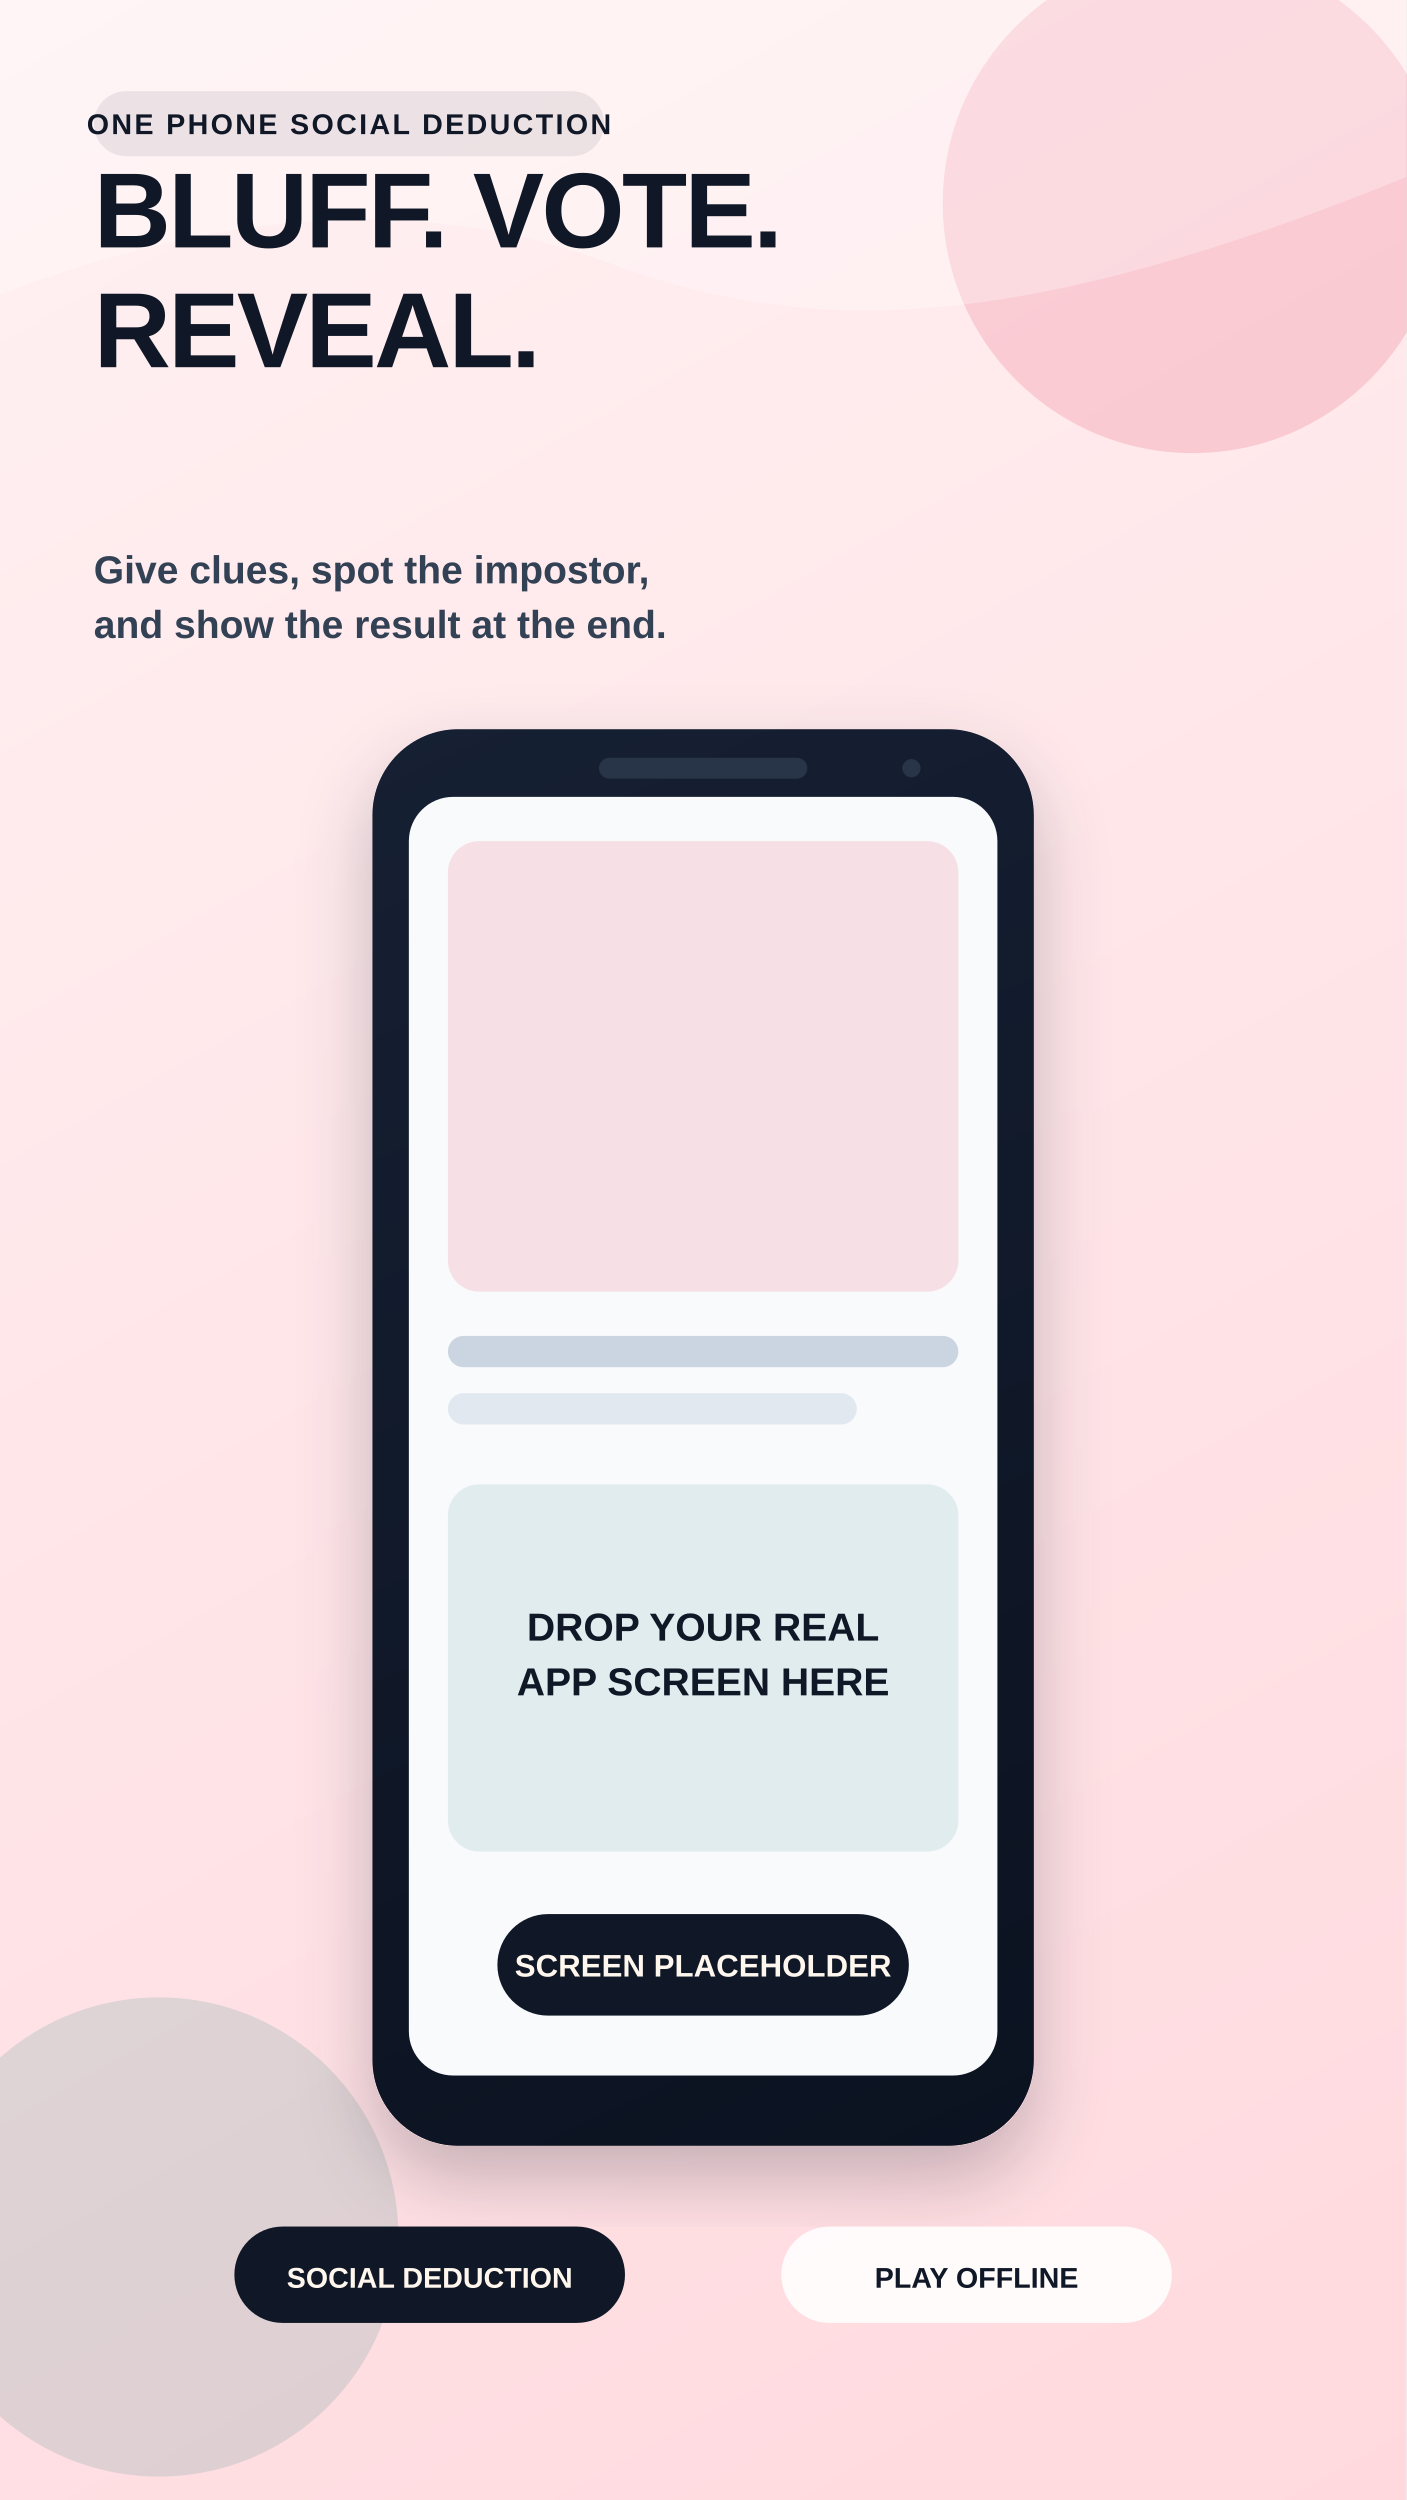
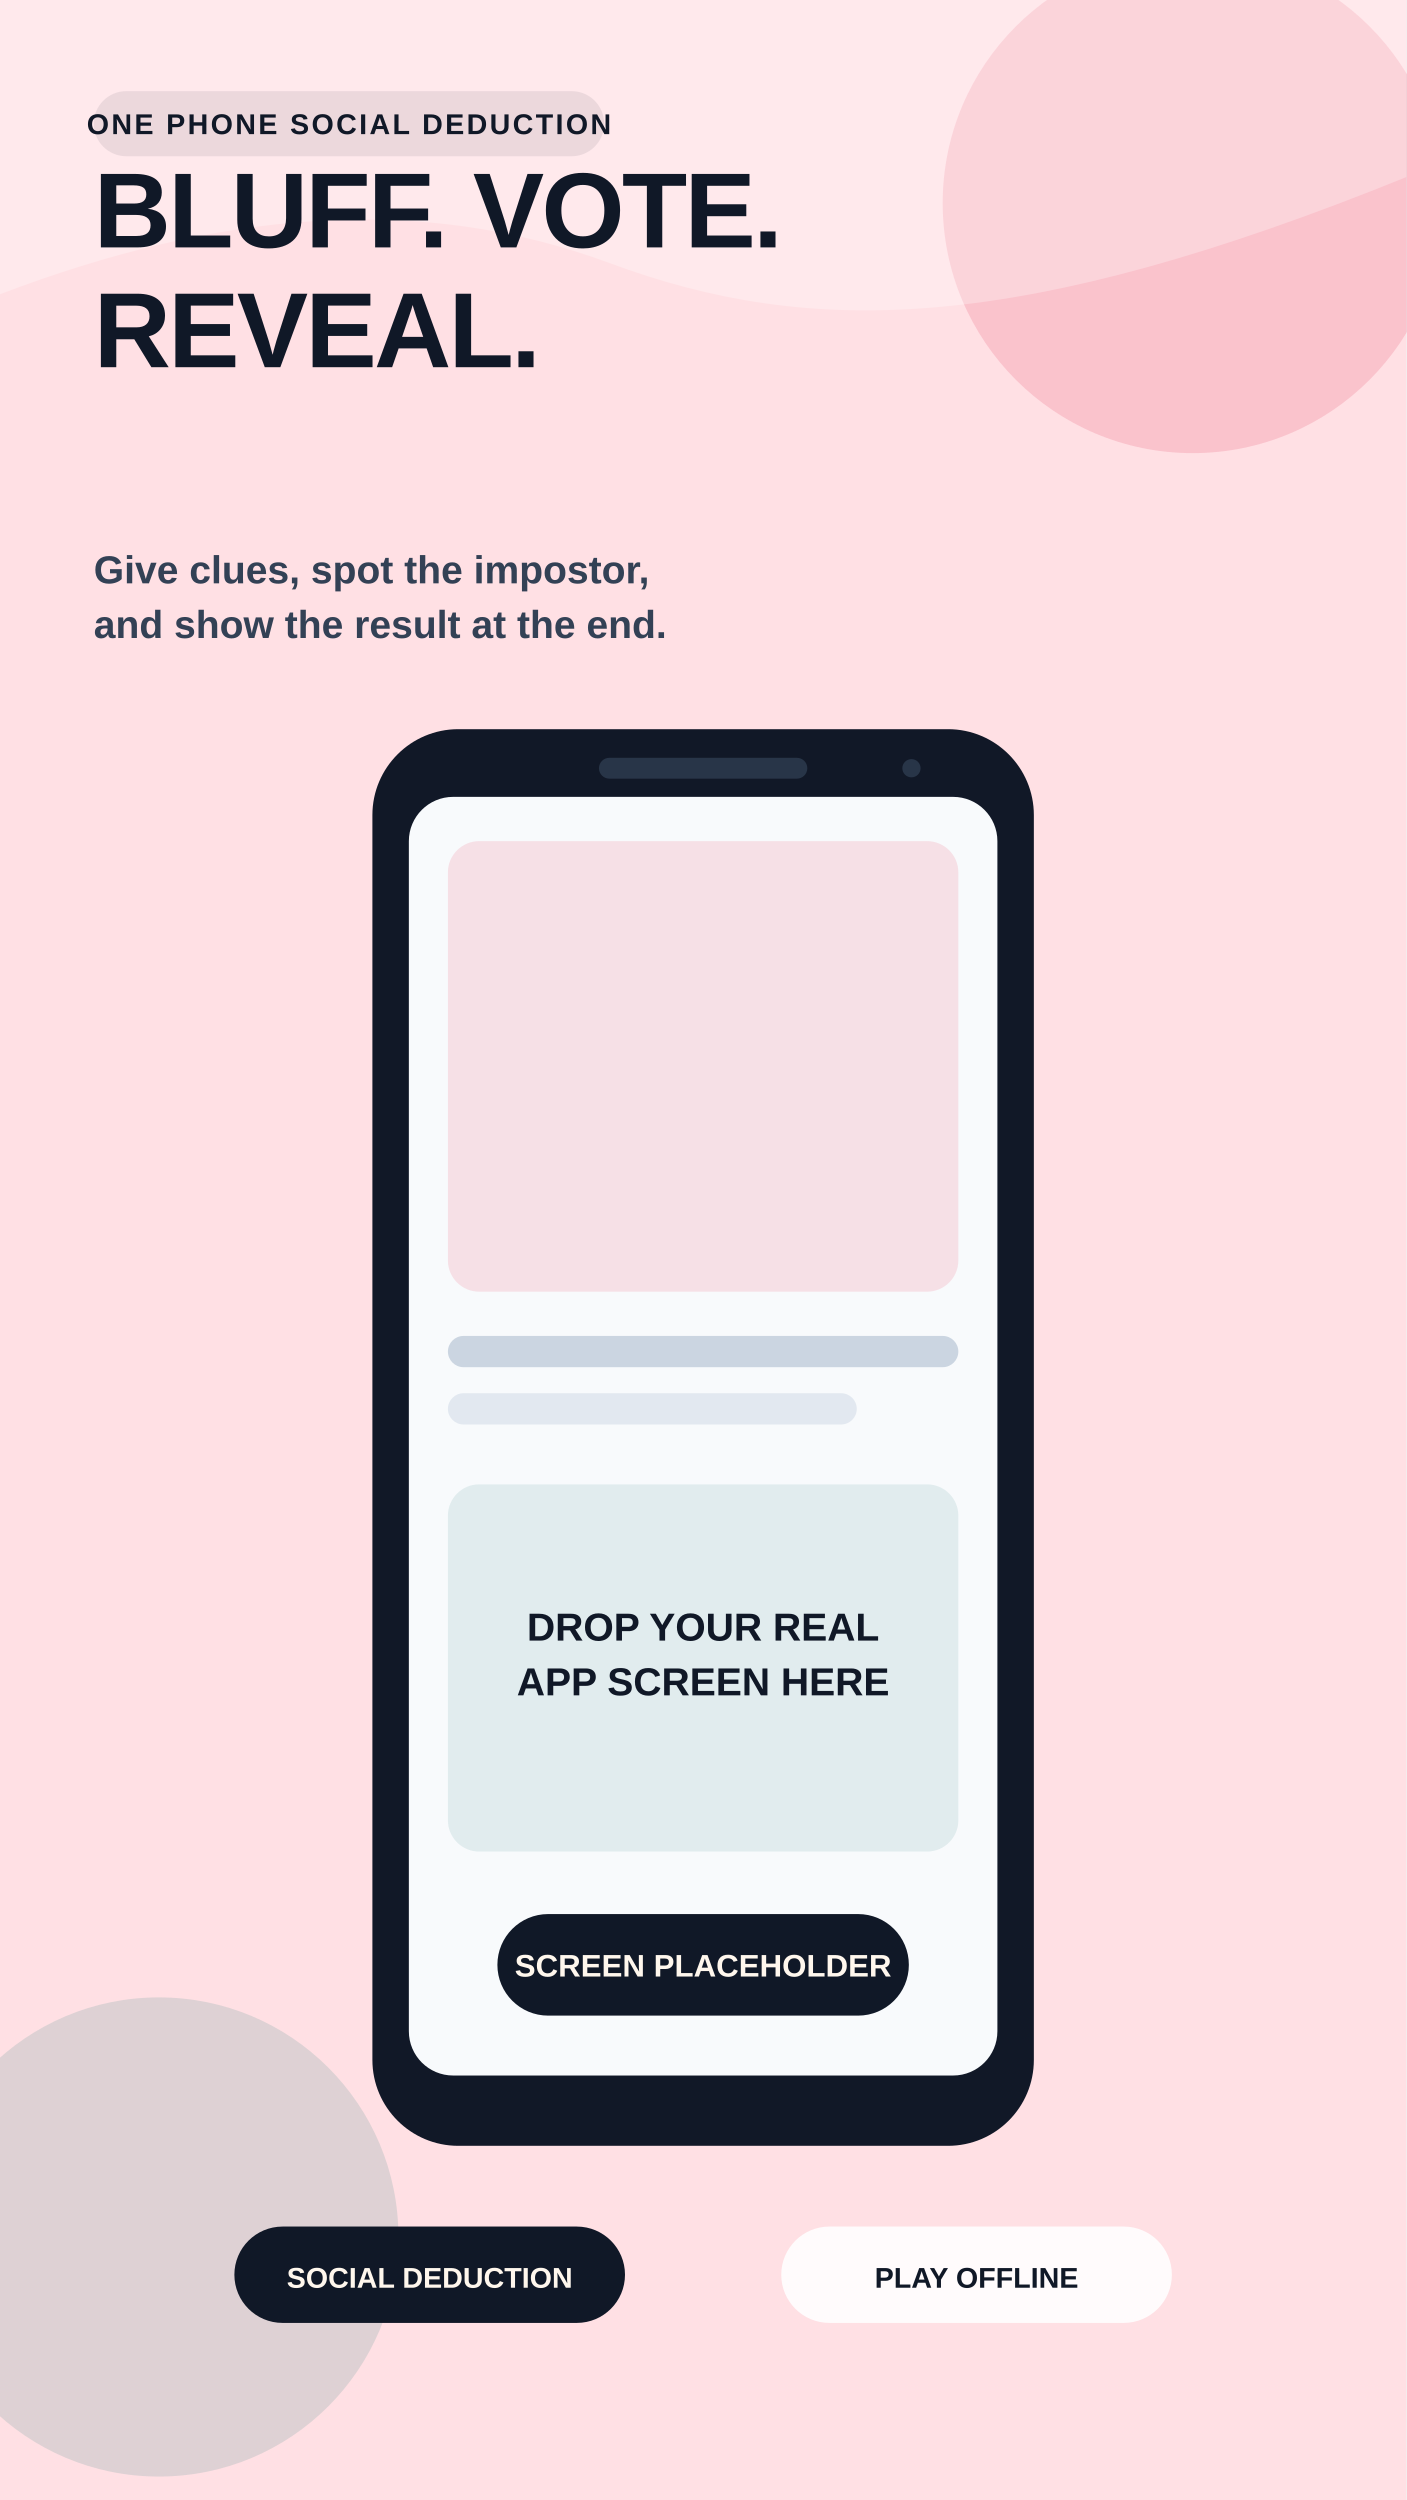
<svg xmlns="http://www.w3.org/2000/svg" width="1080" height="1920" viewBox="0 0 1080 1920" fill="none">
-   <defs>
-     <linearGradient id="bg" x1="0" y1="0" x2="1080" y2="1920" gradientUnits="userSpaceOnUse">
-       <stop stop-color="#FFF1F2" />
-       <stop offset="1" stop-color="#FFD9DE" />
-     </linearGradient>
-     <linearGradient id="phoneShell" x1="286" y1="560" x2="794" y2="1650" gradientUnits="userSpaceOnUse">
-       <stop stop-color="#162033" />
-       <stop offset="1" stop-color="#0B1220" />
-     </linearGradient>
-     <filter id="shadow" x="220" y="510" width="640" height="1200" filterUnits="userSpaceOnUse" color-interpolation-filters="sRGB">
-       <feFlood flood-opacity="0" result="BackgroundImageFix" />
-       <feColorMatrix in="SourceAlpha" type="matrix" values="0 0 0 0 0 0 0 0 0 0 0 0 0 0 0 0 0 0 127 0" result="hardAlpha" />
-       <feOffset dy="26" />
-       <feGaussianBlur stdDeviation="28" />
-       <feComposite in2="hardAlpha" operator="out" />
-       <feColorMatrix type="matrix" values="0 0 0 0 0.071 0 0 0 0 0.11 0 0 0 0 0.161 0 0 0 0.24 0" />
-       <feBlend mode="normal" in2="BackgroundImageFix" result="effect1_dropShadow_1_1" />
-       <feBlend mode="normal" in="SourceGraphic" in2="effect1_dropShadow_1_1" result="shape" />
-     </filter>
-   </defs>
-   <rect width="1080" height="1920" fill="url(#bg)" />
+   <rect width="1080" height="1920" fill="#FFE0E4" />
  <circle cx="916" cy="156" r="192" fill="#E11D48" fill-opacity="0.15" />
  <circle cx="122" cy="1718" r="184" fill="#0F766E" fill-opacity="0.14" />
  <path d="M0 226C168 162 322 148 468 202C624 260 784 256 1080 136V0H0V226Z" fill="#FFFFFF" fill-opacity="0.28" />
  <rect x="72" y="70" width="392" height="50" rx="25" fill="#101827" fill-opacity="0.08" />
  <text x="268" y="103" text-anchor="middle" fill="#101827" font-family="Bahnschrift, Segoe UI, Arial, sans-serif" font-size="22" font-weight="800" letter-spacing="1.8">ONE PHONE SOCIAL DEDUCTION</text>
  <text x="72" y="190" fill="#101827" font-family="Bahnschrift, Segoe UI, Arial, sans-serif" font-size="82" font-weight="800" letter-spacing="-2">BLUFF. VOTE.</text>
  <text x="72" y="282" fill="#101827" font-family="Bahnschrift, Segoe UI, Arial, sans-serif" font-size="82" font-weight="800" letter-spacing="-2">REVEAL.</text>
  <text x="72" y="448" fill="#334155" font-family="Bahnschrift, Segoe UI, Arial, sans-serif" font-size="30" font-weight="600">Give clues, spot the impostor,</text>
  <text x="72" y="490" fill="#334155" font-family="Bahnschrift, Segoe UI, Arial, sans-serif" font-size="30" font-weight="600">and show the result at the end.</text>
-   <g filter="url(#shadow)">
-     <rect x="286" y="560" width="508" height="1088" rx="66" fill="url(#phoneShell)" />
+   <g id="phone">
+     <rect x="286" y="560" width="508" height="1088" rx="66" fill="#111827" />
    <rect x="314" y="612" width="452" height="982" rx="34" fill="#F8FAFC" />
    <rect x="460" y="582" width="160" height="16" rx="8" fill="#283548" />
    <circle cx="700" cy="590" r="7" fill="#283548" />
    <rect x="344" y="646" width="392" height="346" rx="24" fill="#E11D48" fill-opacity="0.12" />
    <rect x="344" y="1026" width="392" height="24" rx="12" fill="#CBD5E1" />
    <rect x="344" y="1070" width="314" height="24" rx="12" fill="#E2E8F0" />
    <rect x="344" y="1140" width="392" height="282" rx="24" fill="#0F766E" fill-opacity="0.10" />
    <rect x="382" y="1470" width="316" height="78" rx="39" fill="#101827" />
    <text x="540" y="1260" text-anchor="middle" fill="#101827" font-family="Bahnschrift, Segoe UI, Arial, sans-serif" font-size="30" font-weight="800">DROP YOUR REAL</text>
    <text x="540" y="1302" text-anchor="middle" fill="#101827" font-family="Bahnschrift, Segoe UI, Arial, sans-serif" font-size="30" font-weight="800">APP SCREEN HERE</text>
    <text x="540" y="1518" text-anchor="middle" fill="#FFF7ED" font-family="Bahnschrift, Segoe UI, Arial, sans-serif" font-size="24" font-weight="800">SCREEN PLACEHOLDER</text>
  </g>
  <rect x="180" y="1710" width="300" height="74" rx="37" fill="#101827" />
  <text x="330" y="1757" text-anchor="middle" fill="#FFF7ED" font-family="Bahnschrift, Segoe UI, Arial, sans-serif" font-size="22" font-weight="800">SOCIAL DEDUCTION</text>
  <rect x="600" y="1710" width="300" height="74" rx="37" fill="#FFFFFF" fill-opacity="0.88" />
  <text x="750" y="1757" text-anchor="middle" fill="#101827" font-family="Bahnschrift, Segoe UI, Arial, sans-serif" font-size="22" font-weight="800">PLAY OFFLINE</text>
</svg>
